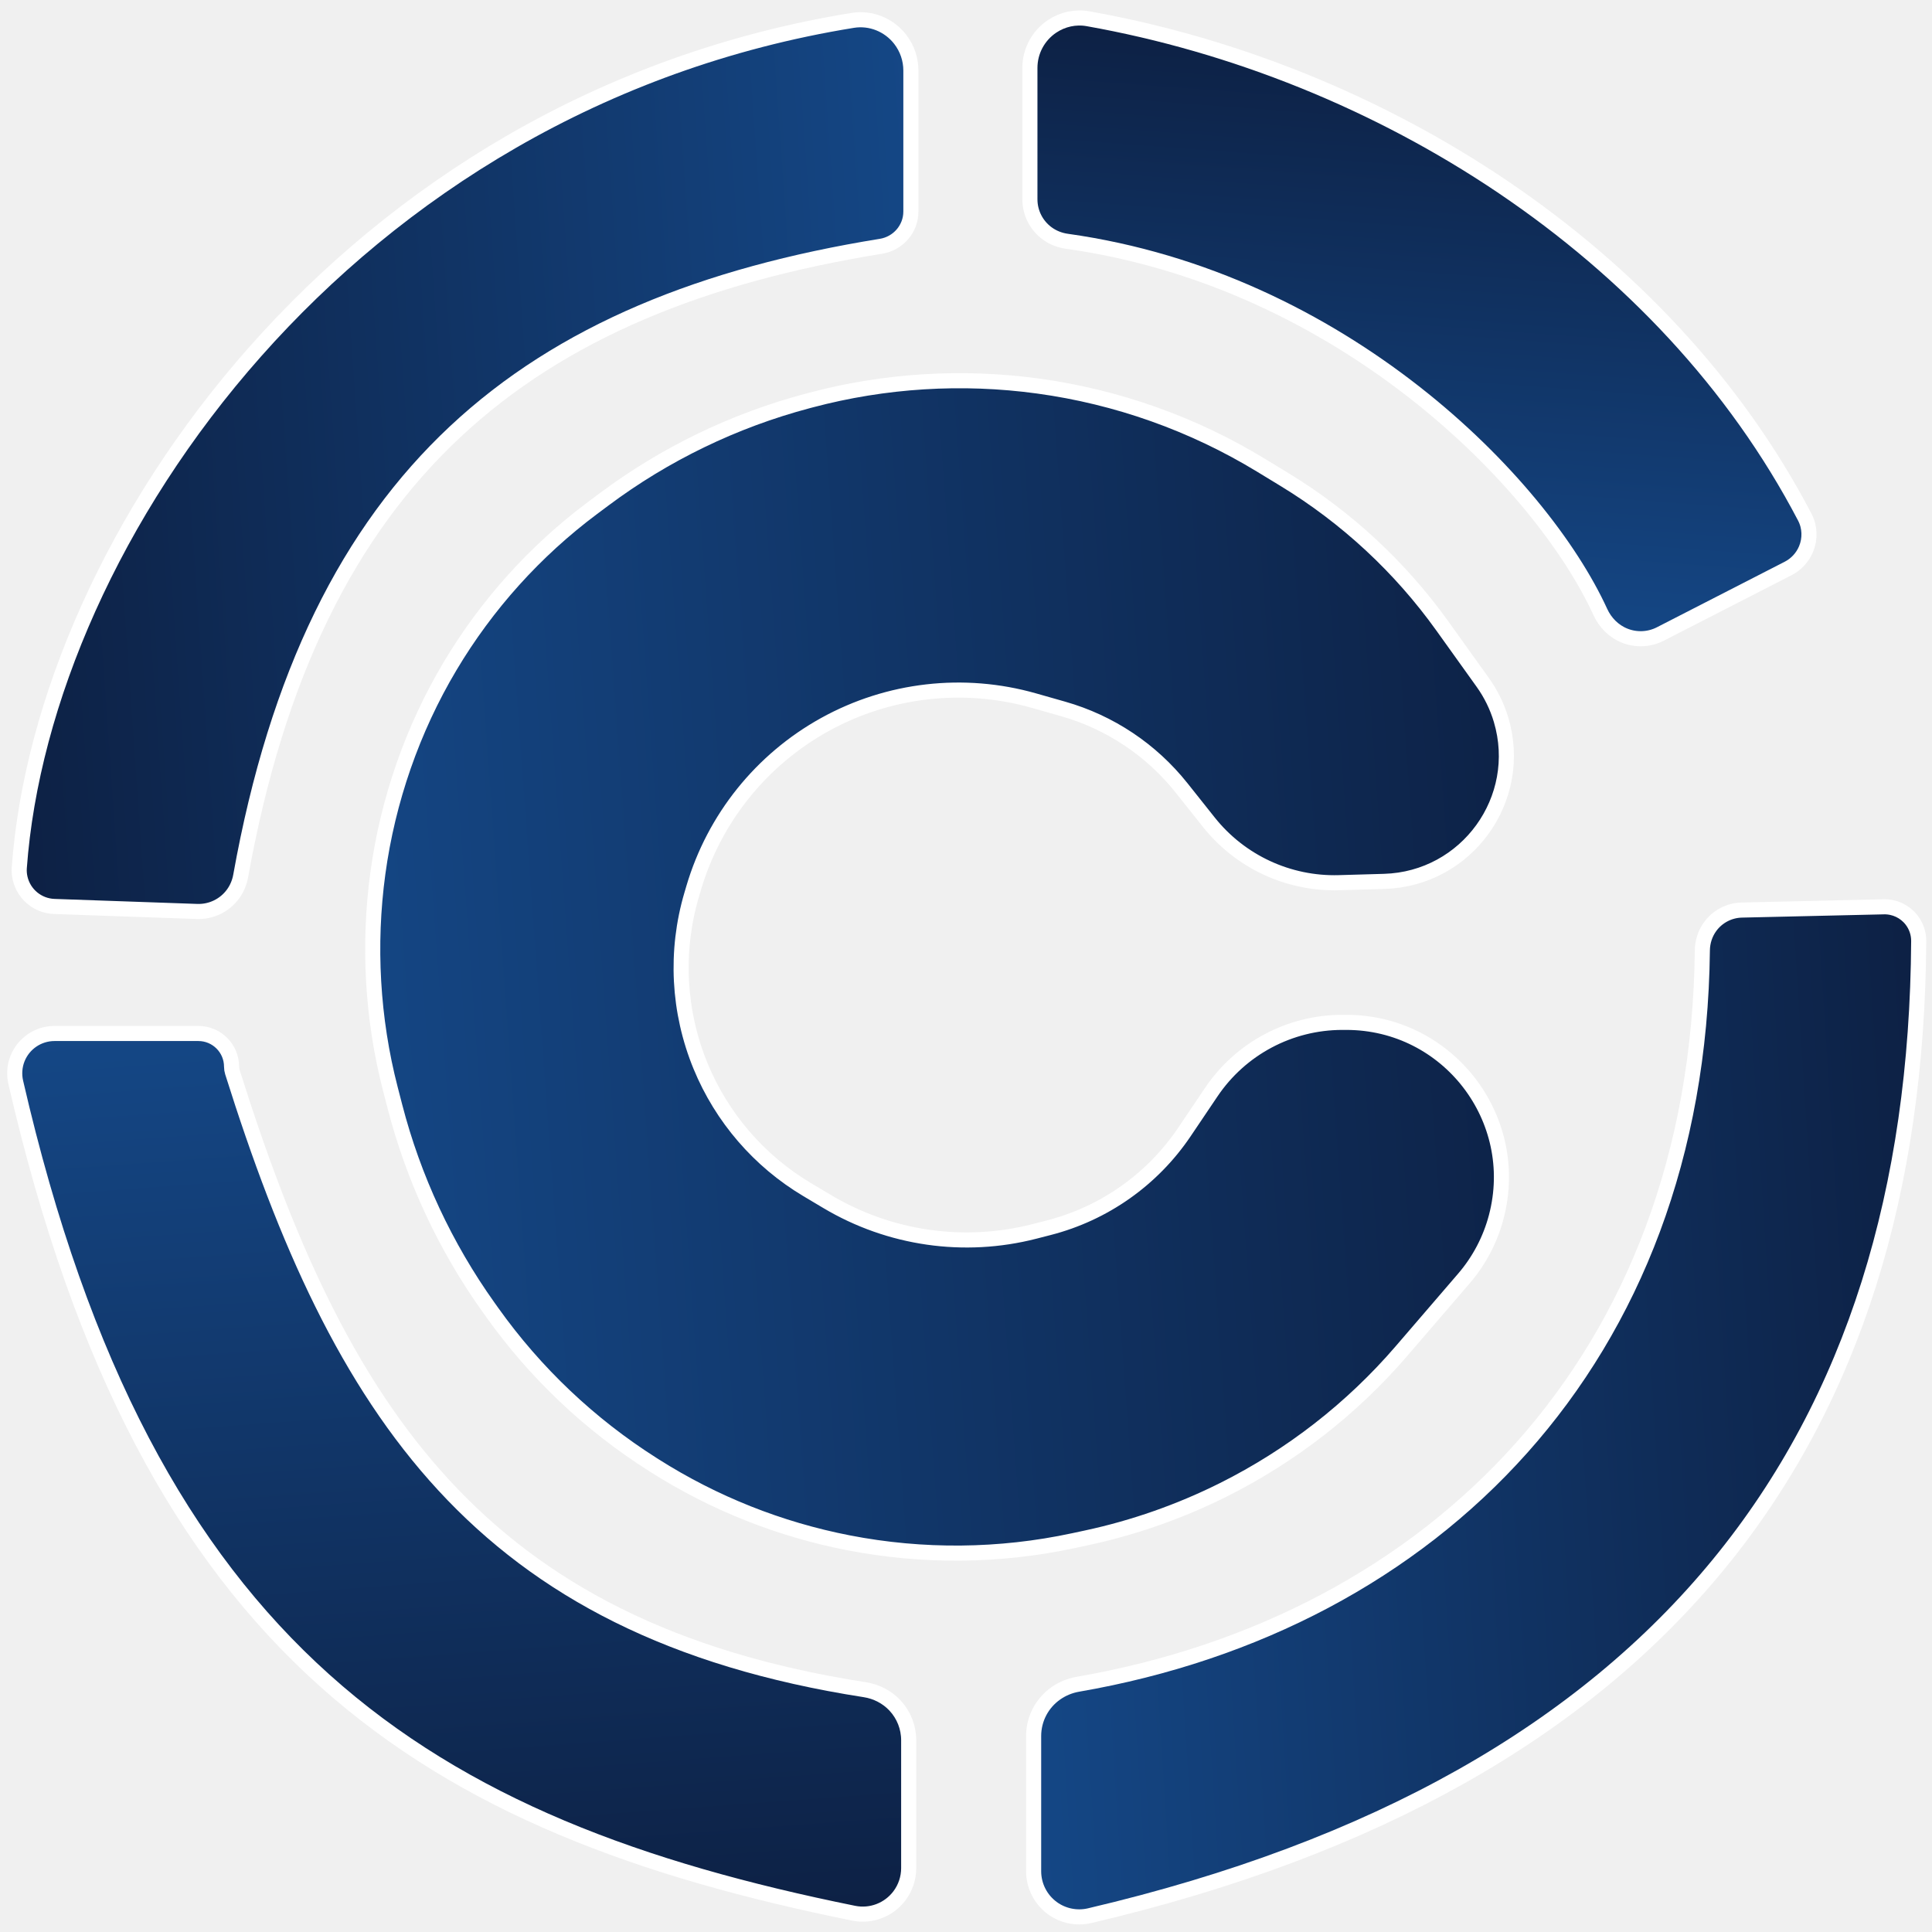
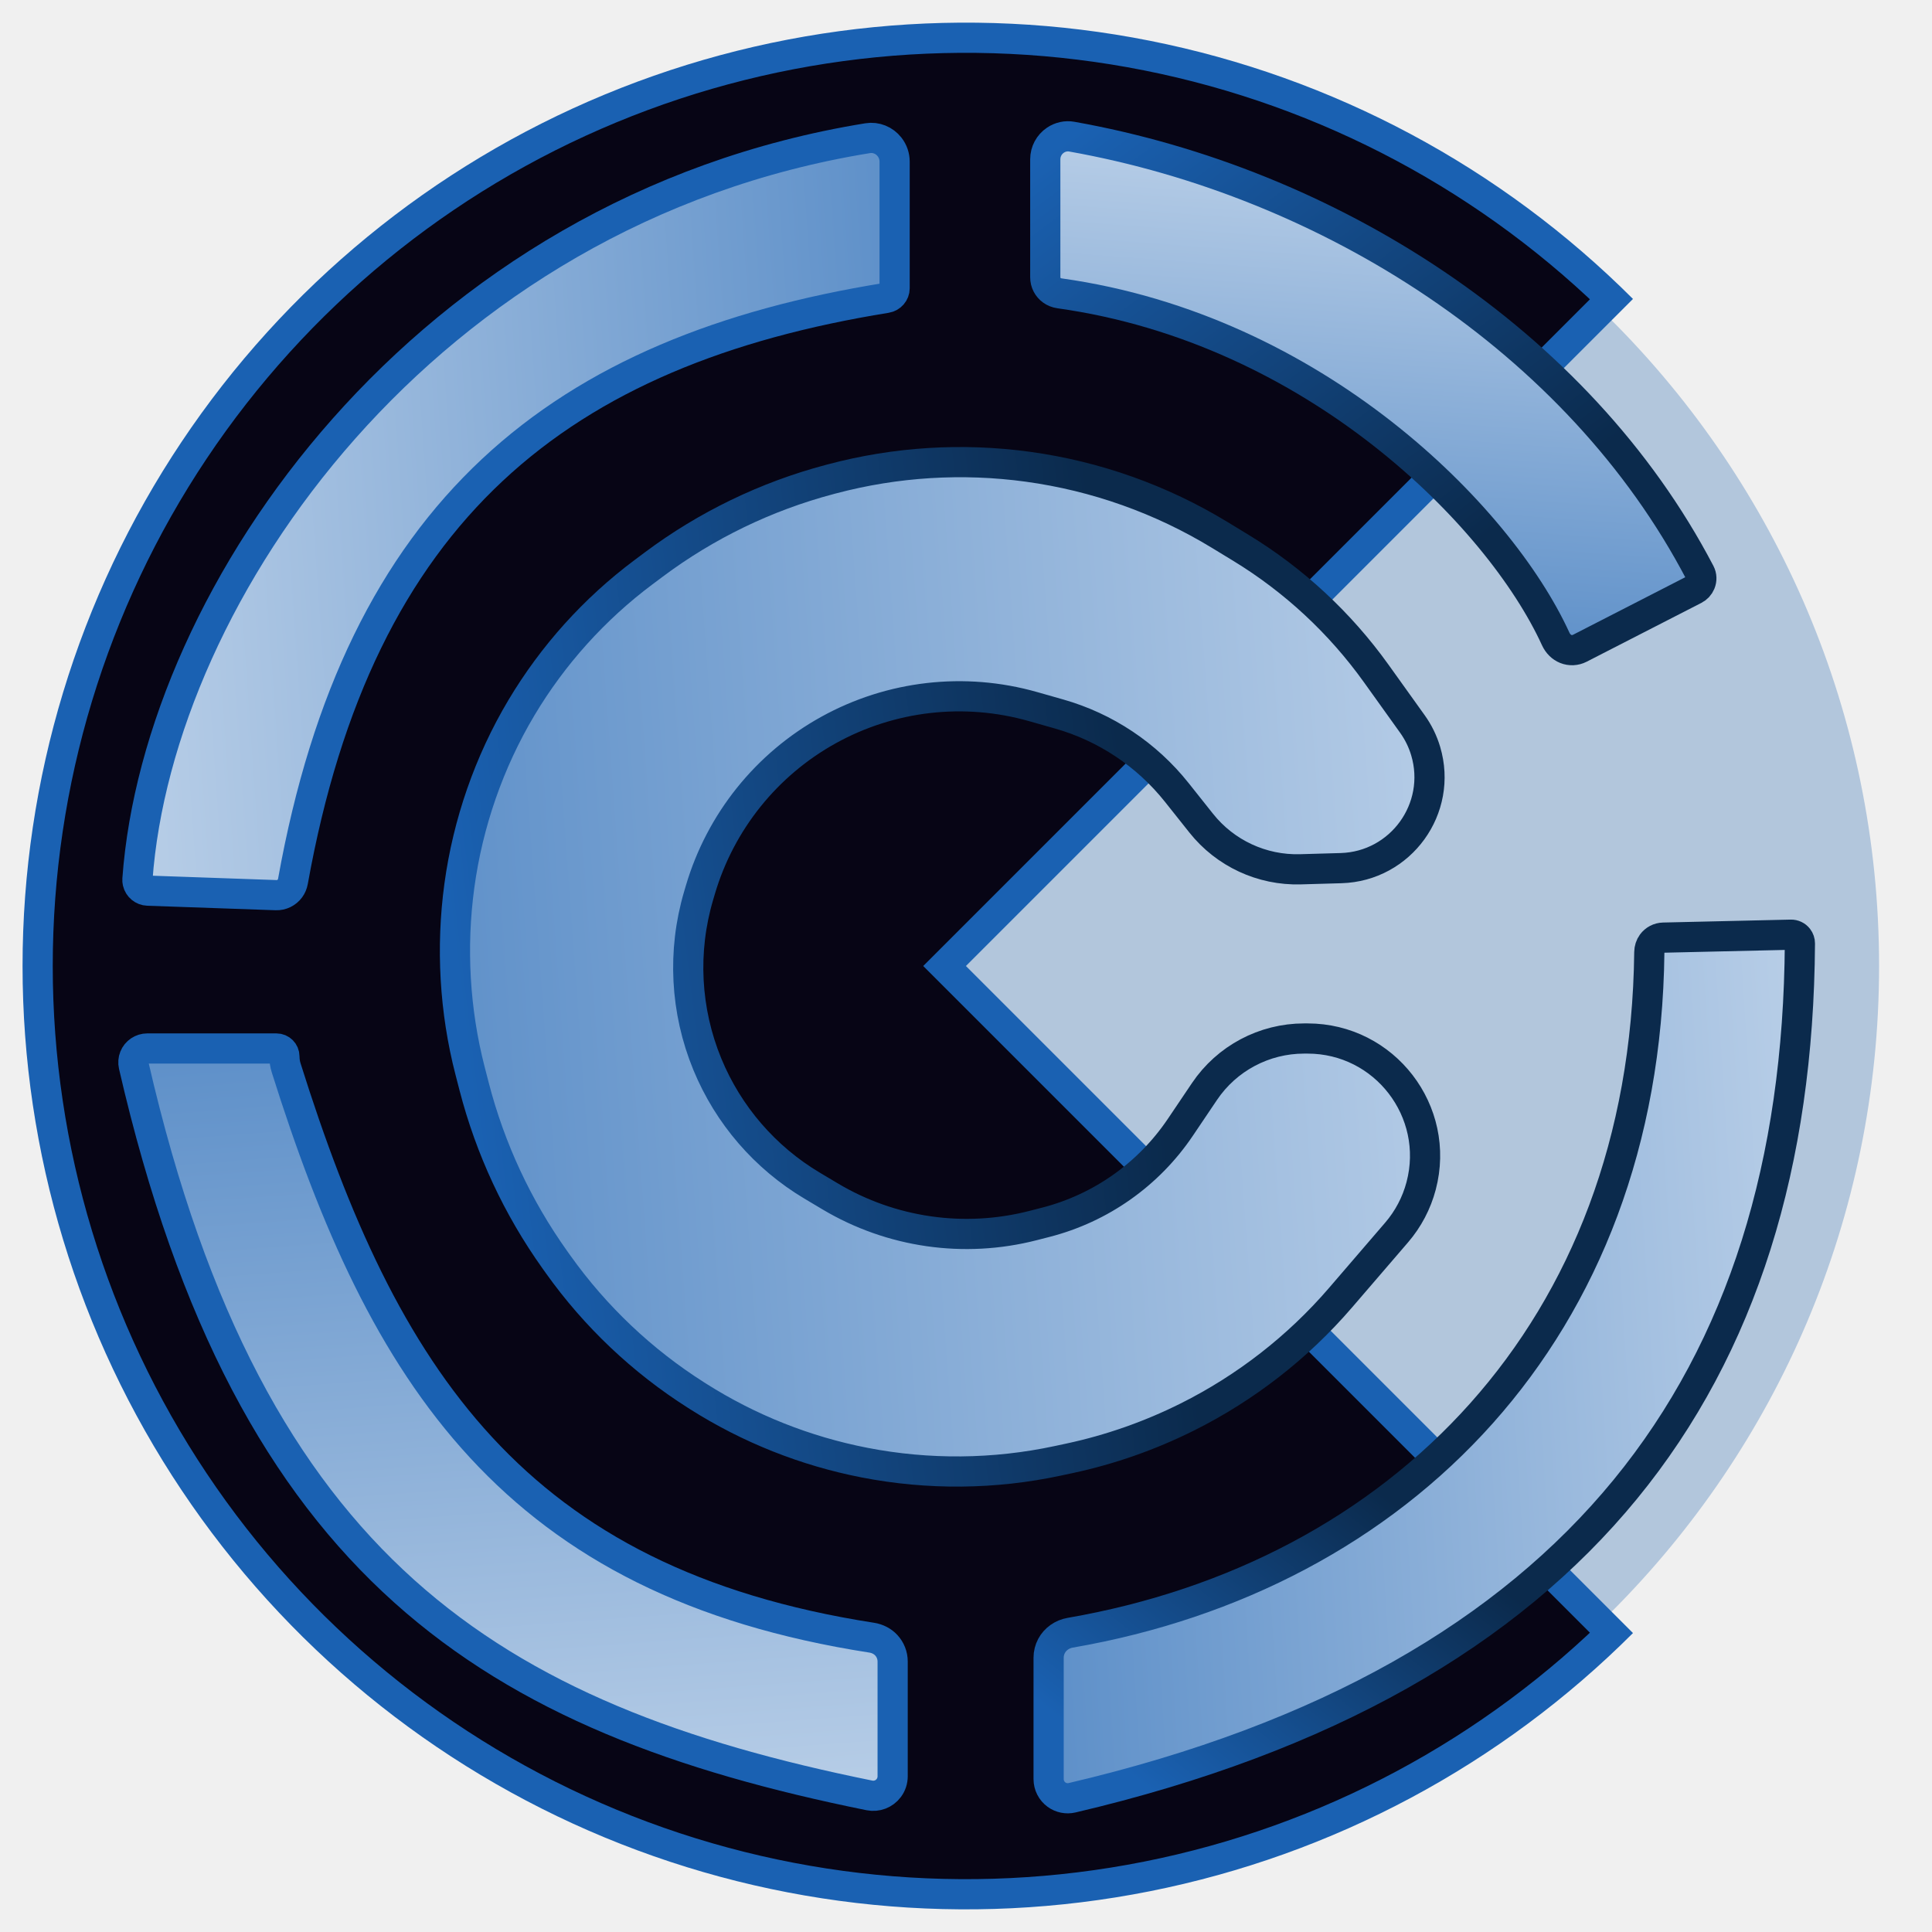
<svg xmlns="http://www.w3.org/2000/svg" width="512" height="512" viewBox="0 0 512 512" fill="none">
-   <path d="M499.235 240.311C502.098 240.246 504.822 241.54 506.58 243.8C507.817 245.389 508.489 247.366 508.477 249.382C508.072 315.069 491.342 370.752 455.491 414.498C419.647 458.236 364.863 489.83 288.75 507.678C285.335 508.478 281.7 507.736 278.872 505.662C275.761 503.38 273.923 499.753 273.923 495.894V460.05C273.923 457.787 274.48 455.559 275.545 453.562C277.607 449.696 281.379 447.084 285.641 446.347C379.815 430.052 449.947 360.368 451.142 251.848C451.166 249.617 451.866 247.401 453.198 245.569C455.156 242.878 458.257 241.253 461.584 241.177L499.235 240.311Z" fill="#16222E" />
-   <path d="M499.235 240.311C502.098 240.246 504.822 241.54 506.58 243.8C507.817 245.389 508.489 247.366 508.477 249.382C508.072 315.069 491.342 370.752 455.491 414.498C419.647 458.236 364.863 489.83 288.75 507.678C285.335 508.478 281.7 507.736 278.872 505.662C275.761 503.38 273.923 499.753 273.923 495.894V460.05C273.923 457.787 274.48 455.559 275.545 453.562C277.607 449.696 281.379 447.084 285.641 446.347C379.815 430.052 449.947 360.368 451.142 251.848C451.166 249.617 451.866 247.401 453.198 245.569C455.156 242.878 458.257 241.253 461.584 241.177L499.235 240.311Z" fill="url(#paint0_linear_657_13)" />
-   <path d="M499.235 240.311C502.098 240.246 504.822 241.54 506.58 243.8C507.817 245.389 508.489 247.366 508.477 249.382C508.072 315.069 491.342 370.752 455.491 414.498C419.647 458.236 364.863 489.83 288.75 507.678C285.335 508.478 281.7 507.736 278.872 505.662C275.761 503.38 273.923 499.753 273.923 495.894V460.05C273.923 457.787 274.48 455.559 275.545 453.562C277.607 449.696 281.379 447.084 285.641 446.347C379.815 430.052 449.947 360.368 451.142 251.848C451.166 249.617 451.866 247.401 453.198 245.569C455.156 242.878 458.257 241.253 461.584 241.177L499.235 240.311Z" stroke="white" stroke-width="4" />
-   <path d="M240.812 495.069C240.812 497.707 239.958 500.275 238.377 502.388C235.573 506.134 230.844 507.956 226.247 507.026C169.916 495.622 123.058 478.562 85.928 445.239C48.78 411.901 21.589 362.487 4.17 286.809C3.692 284.731 3.853 282.509 4.648 280.52C6.251 276.512 10.133 273.884 14.45 273.884L52.564 273.884C57.427 273.884 61.369 277.826 61.369 282.689C61.369 283.174 61.446 283.665 61.592 284.129C75.74 329.115 92.135 366.025 117.69 393.685C143.191 421.285 177.966 439.835 229.201 447.792C232.213 448.259 235.061 449.705 237.172 451.962C239.511 454.462 240.813 457.758 240.813 461.182L240.812 495.069Z" fill="#16222E" />
-   <path d="M240.812 495.069C240.812 497.707 239.958 500.275 238.377 502.388C235.573 506.134 230.844 507.956 226.247 507.026C169.916 495.622 123.058 478.562 85.928 445.239C48.78 411.901 21.589 362.487 4.17 286.809C3.692 284.731 3.853 282.509 4.648 280.52C6.251 276.512 10.133 273.884 14.45 273.884L52.564 273.884C57.427 273.884 61.369 277.826 61.369 282.689C61.369 283.174 61.446 283.665 61.592 284.129C75.74 329.115 92.135 366.025 117.69 393.685C143.191 421.285 177.966 439.835 229.201 447.792C232.213 448.259 235.061 449.705 237.172 451.962C239.511 454.462 240.813 457.758 240.813 461.182L240.812 495.069Z" fill="url(#paint1_linear_657_13)" />
-   <path d="M240.812 495.069C240.812 497.707 239.958 500.275 238.377 502.388C235.573 506.134 230.844 507.956 226.247 507.026C169.916 495.622 123.058 478.562 85.928 445.239C48.78 411.901 21.589 362.487 4.17 286.809C3.692 284.731 3.853 282.509 4.648 280.52C6.251 276.512 10.133 273.884 14.45 273.884L52.564 273.884C57.427 273.884 61.369 277.826 61.369 282.689C61.369 283.174 61.446 283.665 61.592 284.129C75.74 329.115 92.135 366.025 117.69 393.685C143.191 421.285 177.966 439.835 229.201 447.792C232.213 448.259 235.061 449.705 237.172 451.962C239.511 454.462 240.813 457.758 240.813 461.182L240.812 495.069Z" stroke="white" stroke-width="4" />
-   <path d="M52.23 241.548L14.379 240.22C10.024 240.067 6.314 237.008 5.334 232.761C5.124 231.852 5.043 230.917 5.112 229.965C11.441 142.793 92.035 27.101 225.987 5.401C230.791 4.623 235.607 6.605 238.562 10.417C240.397 12.785 241.394 15.697 241.394 18.694L241.394 56.061C241.394 60.671 237.988 64.536 233.49 65.263C186.467 72.86 148.877 87.978 120.653 114.386C92.44 140.783 73.379 178.656 63.78 232.162C63.475 233.86 62.788 235.511 61.754 236.923C59.542 239.947 55.975 241.679 52.23 241.548Z" fill="#16222E" />
-   <path d="M52.23 241.548L14.379 240.22C10.024 240.067 6.314 237.008 5.334 232.761C5.124 231.852 5.043 230.917 5.112 229.965C11.441 142.793 92.035 27.101 225.987 5.401C230.791 4.623 235.607 6.605 238.562 10.417C240.397 12.785 241.394 15.697 241.394 18.694L241.394 56.061C241.394 60.671 237.988 64.536 233.49 65.263C186.467 72.86 148.877 87.978 120.653 114.386C92.44 140.783 73.379 178.656 63.78 232.162C63.475 233.86 62.788 235.511 61.754 236.923C59.542 239.947 55.975 241.679 52.23 241.548Z" fill="url(#paint2_linear_657_13)" />
-   <path d="M52.23 241.548L14.379 240.22C10.024 240.067 6.314 237.008 5.334 232.761C5.124 231.852 5.043 230.917 5.112 229.965C11.441 142.793 92.035 27.101 225.987 5.401C230.791 4.623 235.607 6.605 238.562 10.417C240.397 12.785 241.394 15.697 241.394 18.694L241.394 56.061C241.394 60.671 237.988 64.536 233.49 65.263C186.467 72.86 148.877 87.978 120.653 114.386C92.44 140.783 73.379 178.656 63.78 232.162C63.475 233.86 62.788 235.511 61.754 236.923C59.542 239.947 55.975 241.679 52.23 241.548Z" stroke="white" stroke-width="4" />
-   <path d="M272.934 17.991C272.934 13.57 275.141 9.442 278.816 6.985C281.591 5.13 284.981 4.371 288.303 4.961C365.386 18.673 441.231 66.129 478.284 137.041C479.665 139.685 479.755 142.791 478.622 145.511C477.698 147.729 476.017 149.548 473.879 150.645L440.017 168.009C437.073 169.519 433.62 169.681 430.548 168.452C427.619 167.281 425.381 164.973 424.11 162.196C416.243 145.014 399.154 122.982 374.834 103.959C350.535 84.953 319.13 69.037 282.695 63.934C280.854 63.676 279.07 62.982 277.541 61.87C274.647 59.766 272.935 56.403 272.935 52.825L272.934 17.991Z" fill="#16222E" />
-   <path d="M272.934 17.991C272.934 13.57 275.141 9.442 278.816 6.985C281.591 5.13 284.981 4.371 288.303 4.961C365.386 18.673 441.231 66.129 478.284 137.041C479.665 139.685 479.755 142.791 478.622 145.511C477.698 147.729 476.017 149.548 473.879 150.645L440.017 168.009C437.073 169.519 433.62 169.681 430.548 168.452C427.619 167.281 425.381 164.973 424.11 162.196C416.243 145.014 399.154 122.982 374.834 103.959C350.535 84.953 319.13 69.037 282.695 63.934C280.854 63.676 279.07 62.982 277.541 61.87C274.647 59.766 272.935 56.403 272.935 52.825L272.934 17.991Z" fill="url(#paint3_linear_657_13)" />
-   <path d="M272.934 17.991C272.934 13.57 275.141 9.442 278.816 6.985C281.591 5.13 284.981 4.371 288.303 4.961C365.386 18.673 441.231 66.129 478.284 137.041C479.665 139.685 479.755 142.791 478.622 145.511C477.698 147.729 476.017 149.548 473.879 150.645L440.017 168.009C437.073 169.519 433.62 169.681 430.548 168.452C427.619 167.281 425.381 164.973 424.11 162.196C416.243 145.014 399.154 122.982 374.834 103.959C350.535 84.953 319.13 69.037 282.695 63.934C280.854 63.676 279.07 62.982 277.541 61.87C274.647 59.766 272.935 56.403 272.935 52.825L272.934 17.991Z" stroke="white" stroke-width="4" />
-   <path d="M214.846 106.036C234.487 100.822 254.967 99.554 275.101 102.308C296.043 105.171 316.168 112.324 334.22 123.319L340.45 127.114C356.861 137.11 371.087 150.316 382.275 165.939L392.958 180.86C395.111 183.867 396.749 187.211 397.804 190.756C404.05 211.742 388.707 232.946 366.821 233.576L354.853 233.921C341.463 234.306 328.674 228.36 320.339 217.874L313.135 208.812C305.114 198.72 294.132 191.396 281.733 187.87L273.999 185.671C255.408 180.384 235.479 182.669 218.568 192.027C201.751 201.334 189.272 216.885 183.829 235.319L183.305 237.096C178.885 252.065 179.716 268.096 185.659 282.529C191.29 296.204 201.199 307.688 213.904 315.259L219.212 318.422C235.74 328.272 255.516 331.119 274.151 326.332L277.955 325.354C292.628 321.585 305.408 312.564 313.874 300.002L321.006 289.42C328.793 277.866 341.813 270.94 355.745 270.939H356.782C383.733 270.939 403.389 296.449 396.518 322.51C394.931 328.531 391.995 334.112 387.935 338.832L371.376 358.082C358.277 373.309 342.169 385.831 324.206 394.812C312.719 400.556 300.48 404.859 287.919 407.551L284.484 408.288C264.846 412.496 244.56 412.689 224.846 408.855C206.601 405.308 189.181 398.377 173.486 388.42L172.925 388.063C156.299 377.516 141.874 363.849 130.446 347.815L129.451 346.42C117.997 330.35 109.59 312.314 104.649 293.209L103.451 288.576C98.647 270.004 97.548 250.41 100.139 231.41C102.77 212.119 109.298 193.28 119.267 176.547C128.983 160.239 141.808 145.998 157.013 134.634L160.024 132.385C176.19 120.302 194.524 111.432 214.031 106.253L214.846 106.036Z" fill="#16222E" />
-   <path d="M214.846 106.036C234.487 100.822 254.967 99.554 275.101 102.308C296.043 105.171 316.168 112.324 334.22 123.319L340.45 127.114C356.861 137.11 371.087 150.316 382.275 165.939L392.958 180.86C395.111 183.867 396.749 187.211 397.804 190.756C404.05 211.742 388.707 232.946 366.821 233.576L354.853 233.921C341.463 234.306 328.674 228.36 320.339 217.874L313.135 208.812C305.114 198.72 294.132 191.396 281.733 187.87L273.999 185.671C255.408 180.384 235.479 182.669 218.568 192.027C201.751 201.334 189.272 216.885 183.829 235.319L183.305 237.096C178.885 252.065 179.716 268.096 185.659 282.529C191.29 296.204 201.199 307.688 213.904 315.259L219.212 318.422C235.74 328.272 255.516 331.119 274.151 326.332L277.955 325.354C292.628 321.585 305.408 312.564 313.874 300.002L321.006 289.42C328.793 277.866 341.813 270.94 355.745 270.939H356.782C383.733 270.939 403.389 296.449 396.518 322.51C394.931 328.531 391.995 334.112 387.935 338.832L371.376 358.082C358.277 373.309 342.169 385.831 324.206 394.812C312.719 400.556 300.48 404.859 287.919 407.551L284.484 408.288C264.846 412.496 244.56 412.689 224.846 408.855C206.601 405.308 189.181 398.377 173.486 388.42L172.925 388.063C156.299 377.516 141.874 363.849 130.446 347.815L129.451 346.42C117.997 330.35 109.59 312.314 104.649 293.209L103.451 288.576C98.647 270.004 97.548 250.41 100.139 231.41C102.77 212.119 109.298 193.28 119.267 176.547C128.983 160.239 141.808 145.998 157.013 134.634L160.024 132.385C176.19 120.302 194.524 111.432 214.031 106.253L214.846 106.036Z" fill="url(#paint4_linear_657_13)" />
-   <path d="M214.846 106.036C234.487 100.822 254.967 99.554 275.101 102.308C296.043 105.171 316.168 112.324 334.22 123.319L340.45 127.114C356.861 137.11 371.087 150.316 382.275 165.939L392.958 180.86C395.111 183.867 396.749 187.211 397.804 190.756C404.05 211.742 388.707 232.946 366.821 233.576L354.853 233.921C341.463 234.306 328.674 228.36 320.339 217.874L313.135 208.812C305.114 198.72 294.132 191.396 281.733 187.87L273.999 185.671C255.408 180.384 235.479 182.669 218.568 192.027C201.751 201.334 189.272 216.885 183.829 235.319L183.305 237.096C178.885 252.065 179.716 268.096 185.659 282.529C191.29 296.204 201.199 307.688 213.904 315.259L219.212 318.422C235.74 328.272 255.516 331.119 274.151 326.332L277.955 325.354C292.628 321.585 305.408 312.564 313.874 300.002L321.006 289.42C328.793 277.866 341.813 270.94 355.745 270.939H356.782C383.733 270.939 403.389 296.449 396.518 322.51C394.931 328.531 391.995 334.112 387.935 338.832L371.376 358.082C358.277 373.309 342.169 385.831 324.206 394.812C312.719 400.556 300.48 404.859 287.919 407.551L284.484 408.288C264.846 412.496 244.56 412.689 224.846 408.855C206.601 405.308 189.181 398.377 173.486 388.42L172.925 388.063C156.299 377.516 141.874 363.849 130.446 347.815L129.451 346.42C117.997 330.35 109.59 312.314 104.649 293.209L103.451 288.576C98.647 270.004 97.548 250.41 100.139 231.41C102.77 212.119 109.298 193.28 119.267 176.547C128.983 160.239 141.808 145.998 157.013 134.634L160.024 132.385C176.19 120.302 194.524 111.432 214.031 106.253L214.846 106.036Z" stroke="white" stroke-width="4" />
+   <circle cx="255.977" cy="256" r="242" fill="#B2C6DC" />
+   <mask id="path-2-inside-1_657_13" fill="white">
+     <path d="M432.754 432.777C397.79 467.74 353.245 491.55 304.75 501.196C256.254 510.843 205.988 505.892 160.306 486.97C114.625 468.048 75.58 436.005 48.109 394.893C20.639 353.78 5.977 305.445 5.977 256C5.977 206.555 20.639 158.22 48.109 117.107C75.58 75.995 114.625 43.952 160.306 25.03C205.988 6.108 256.254 1.157 304.749 10.804C353.245 20.45 397.79 44.26 432.754 79.223L255.977 256L432.754 432.777Z" />
+   </mask>
+   <path d="M432.754 432.777C397.79 467.74 353.245 491.55 304.75 501.196C256.254 510.843 205.988 505.892 160.306 486.97C114.625 468.048 75.58 436.005 48.109 394.893C20.639 353.78 5.977 305.445 5.977 256C5.977 206.555 20.639 158.22 48.109 117.107C75.58 75.995 114.625 43.952 160.306 25.03C205.988 6.108 256.254 1.157 304.749 10.804C353.245 20.45 397.79 44.26 432.754 79.223L255.977 256L432.754 432.777Z" fill="#070515" stroke="#1A61B2" stroke-width="16" mask="url(#path-2-inside-1_657_13)" />
+   <path d="M474.622 247.703C475.358 247.686 476.058 248.018 476.51 248.599C476.824 249.002 476.997 249.513 476.994 250.02C476.637 308.048 461.875 356.671 430.712 394.698C399.536 432.739 351.598 460.6 284.095 476.428C282.677 476.761 281.148 476.448 279.973 475.586C278.668 474.629 277.896 473.107 277.896 471.488V439.29C277.896 438.208 278.163 437.144 278.672 436.19C279.644 434.367 281.466 433.064 283.614 432.693C370.729 417.62 435.979 352.838 437.085 252.333C437.094 251.484 437.363 250.672 437.823 250.04C438.518 249.084 439.62 248.507 440.801 248.48L474.622 247.703Z" fill="url(#paint0_linear_657_13)" stroke="url(#paint1_linear_657_13)" stroke-width="8" />
+   <path d="M236.561 440.307L236.561 470.746C236.561 471.863 236.199 472.952 235.529 473.847C234.344 475.431 232.345 476.193 230.425 475.804C180.249 465.647 139.337 450.6 107.102 421.671C74.901 392.771 50.918 349.614 35.441 282.374C35.272 281.643 35.333 280.853 35.603 280.177C36.163 278.778 37.518 277.861 39.025 277.861L73.262 277.861C74.429 277.861 75.375 278.807 75.375 279.973C75.375 281.002 75.534 282.029 75.841 283.006C88.628 323.663 103.668 357.81 127.505 383.61C151.451 409.527 183.963 426.695 231.038 434.006C232.524 434.237 233.885 434.948 234.854 435.985C235.95 437.157 236.561 438.702 236.561 440.307Z" fill="url(#paint2_linear_657_13)" stroke="#1A61B2" stroke-width="8" />
+   <path d="M73.165 237.225L39.165 236.032C37.875 235.987 36.776 235.081 36.485 233.823C36.42 233.54 36.401 233.281 36.419 233.033C41.922 157.247 112.452 55.657 229.968 36.62C232.126 36.27 234.362 37.157 235.754 38.954C236.616 40.065 237.083 41.431 237.083 42.837L237.084 76.403C237.084 77.621 236.166 78.735 234.856 78.947C191.935 85.881 156.941 99.788 130.463 124.561C103.964 149.356 86.407 184.65 77.632 233.563C77.507 234.256 77.227 234.911 76.839 235.441C75.986 236.608 74.61 237.276 73.165 237.225Z" fill="url(#paint3_linear_657_13)" stroke="#1A61B2" stroke-width="8" />
+   <path d="M277.008 42.206C277.008 40.171 278.024 38.27 279.716 37.139C281.007 36.276 282.542 35.95 284.001 36.209C351.814 48.272 418.228 90.006 450.53 151.828C450.95 152.631 450.998 153.619 450.621 154.524C450.318 155.251 449.767 155.846 449.067 156.206L418.65 171.804C417.497 172.395 416.145 172.459 414.943 171.978C413.827 171.531 412.862 170.604 412.277 169.327C404.753 152.893 388.743 132.405 366.315 114.862C343.842 97.283 314.7 82.485 280.783 77.734C280.025 77.628 279.327 77.347 278.759 76.933C277.659 76.134 277.009 74.856 277.009 73.497L277.008 42.206Z" fill="url(#paint4_linear_657_13)" stroke="url(#paint5_linear_657_13)" stroke-width="8" />
+   <path d="M220.521 126.896C237.422 122.409 255.046 121.319 272.372 123.688C290.393 126.152 307.712 132.308 323.246 141.769L328.843 145.177C342.919 153.751 355.119 165.077 364.714 178.477L374.312 191.879C375.871 194.057 377.057 196.48 377.821 199.047C382.346 214.248 371.232 229.608 355.379 230.064L344.629 230.373C334.427 230.666 324.682 226.136 318.331 218.146L311.86 210.005C303.901 199.992 293.003 192.725 280.7 189.226L273.754 187.25C255.581 182.082 236.101 184.316 219.57 193.464C203.132 202.561 190.933 217.763 185.613 235.782L185.142 237.377C180.797 252.092 181.614 267.85 187.456 282.037C192.991 295.479 202.732 306.766 215.22 314.208L219.987 317.05C236.16 326.689 255.511 329.475 273.746 324.791L277.164 323.913C291.718 320.174 304.395 311.226 312.793 298.765L319.199 289.259C325.116 280.48 335.011 275.216 345.598 275.216H346.528C366.936 275.216 381.819 294.532 376.616 314.265C375.414 318.824 373.192 323.05 370.117 326.625L355.243 343.916C343.982 357.007 330.127 367.78 314.675 375.505C304.791 380.447 294.26 384.15 283.458 386.464L280.371 387.125C263.496 390.742 246.063 390.908 229.122 387.614C213.443 384.565 198.474 378.609 184.986 370.052L184.483 369.733C170.18 360.66 157.771 348.901 147.94 335.109L147.046 333.856C137.169 319.999 129.92 304.447 125.659 287.972L124.583 283.81C120.46 267.868 119.513 251.027 121.74 234.696C124 218.128 129.608 201.949 138.158 187.597C146.497 173.601 157.505 161.379 170.555 151.625L173.258 149.604C187.186 139.195 202.982 131.552 219.788 127.09L220.521 126.896Z" fill="url(#paint6_linear_657_13)" stroke="url(#paint7_linear_657_13)" stroke-width="8" />
  <defs>
-     <linearGradient id="paint0_linear_657_13" x1="606.255" y1="-996.999" x2="12.287" y2="-958.821" gradientUnits="userSpaceOnUse">
-       <stop stop-color="#070515" />
+     <linearGradient id="paint0_linear_657_13" x1="570.62" y1="-869.517" x2="37.083" y2="-835.224" gradientUnits="userSpaceOnUse">
+       <stop stop-color="white" />
      <stop offset="1" stop-color="#1A61B2" />
    </linearGradient>
-     <linearGradient id="paint1_linear_657_13" x1="1331.33" y1="605.511" x2="1287.77" y2="12.319" gradientUnits="userSpaceOnUse">
-       <stop stop-color="#070515" />
+     <linearGradient id="paint1_linear_657_13" x1="458.477" y1="244" x2="288.477" y2="461.5" gradientUnits="userSpaceOnUse">
+       <stop offset="0.639" stop-color="#0B2A4C" />
      <stop offset="1" stop-color="#1A61B2" />
    </linearGradient>
-     <linearGradient id="paint2_linear_657_13" x1="-96.442" y1="1334.66" x2="500.329" y2="1292.71" gradientUnits="userSpaceOnUse">
-       <stop stop-color="#070515" />
+     <linearGradient id="paint2_linear_657_13" x1="1221.92" y1="569.951" x2="1182.8" y2="37.111" gradientUnits="userSpaceOnUse">
+       <stop stop-color="white" />
      <stop offset="1" stop-color="#1A61B2" />
    </linearGradient>
-     <linearGradient id="paint3_linear_657_13" x1="-728.137" y1="-180.182" x2="-755.349" y2="186.45" gradientUnits="userSpaceOnUse">
-       <stop stop-color="#070515" />
+     <linearGradient id="paint3_linear_657_13" x1="-60.584" y1="1224.91" x2="475.471" y2="1187.24" gradientUnits="userSpaceOnUse">
+       <stop stop-color="white" />
      <stop offset="1" stop-color="#1A61B2" />
    </linearGradient>
-     <linearGradient id="paint4_linear_657_13" x1="541.363" y1="-1363.49" x2="-254.511" y2="-1305.39" gradientUnits="userSpaceOnUse">
-       <stop stop-color="#070515" />
+     <linearGradient id="paint4_linear_657_13" x1="-628.01" y1="-135.804" x2="-652.453" y2="193.526" gradientUnits="userSpaceOnUse">
+       <stop stop-color="white" />
+       <stop offset="1" stop-color="#1A61B2" />
+     </linearGradient>
+     <linearGradient id="paint5_linear_657_13" x1="272.36" y1="44.577" x2="391.977" y2="204.298" gradientUnits="userSpaceOnUse">
+       <stop stop-color="#1A61B2" />
+       <stop offset="0.755" stop-color="#0B2A4C" />
+     </linearGradient>
+     <linearGradient id="paint6_linear_657_13" x1="512.33" y1="-1198.72" x2="-202.571" y2="-1146.53" gradientUnits="userSpaceOnUse">
+       <stop stop-color="white" />
+       <stop offset="1" stop-color="#1A61B2" />
+     </linearGradient>
+     <linearGradient id="paint7_linear_657_13" x1="382.977" y1="245.5" x2="123.34" y2="276.674" gradientUnits="userSpaceOnUse">
+       <stop offset="0.306" stop-color="#0B2A4C" />
      <stop offset="1" stop-color="#1A61B2" />
    </linearGradient>
  </defs>
</svg>
